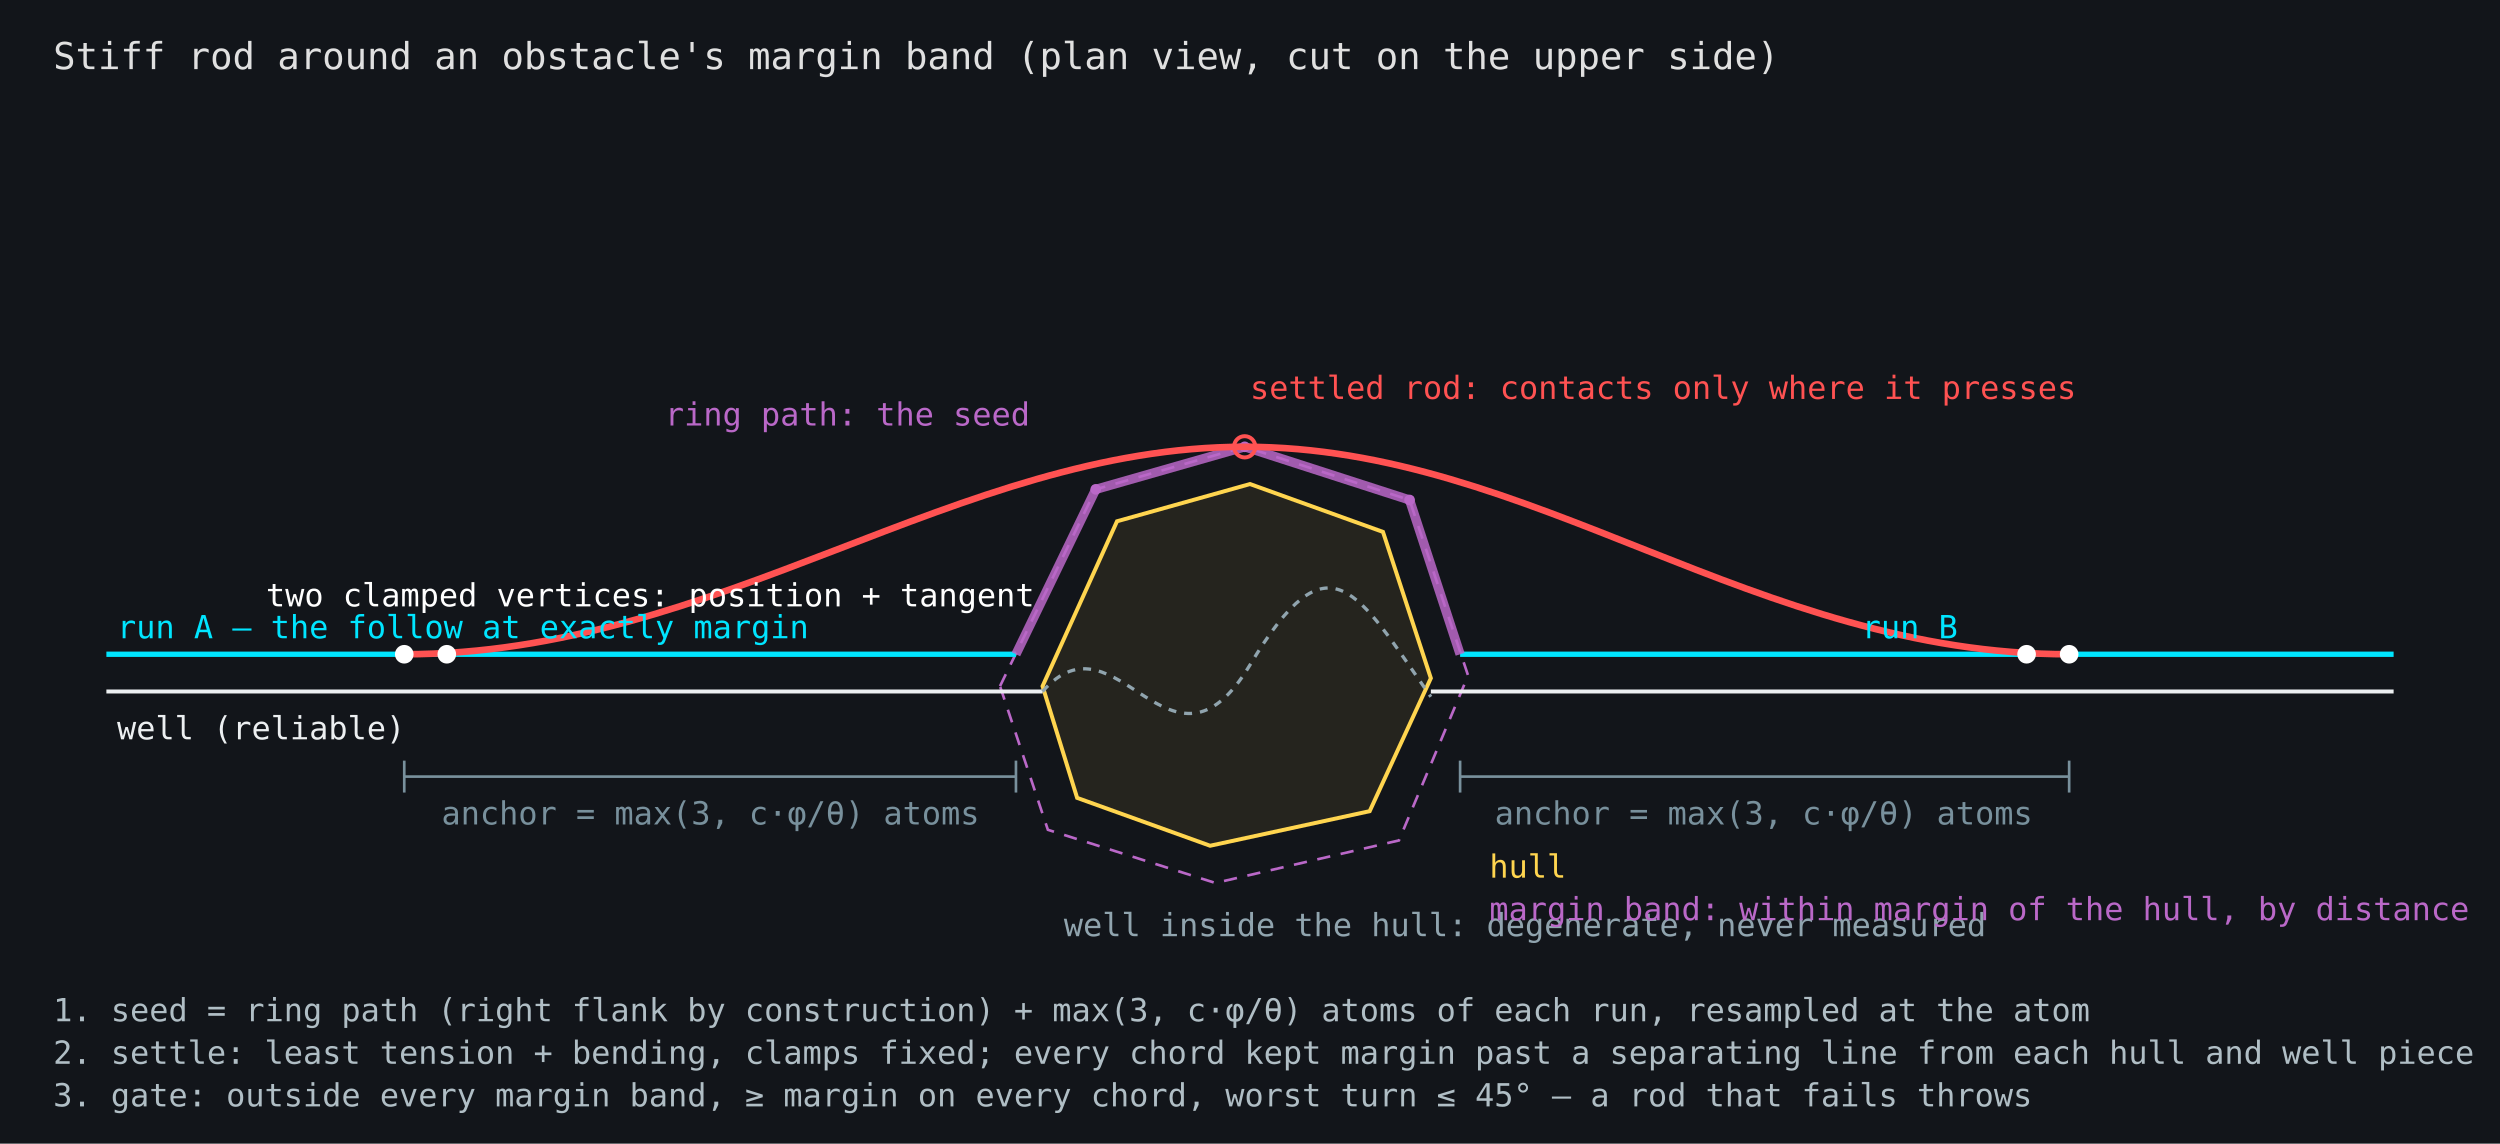
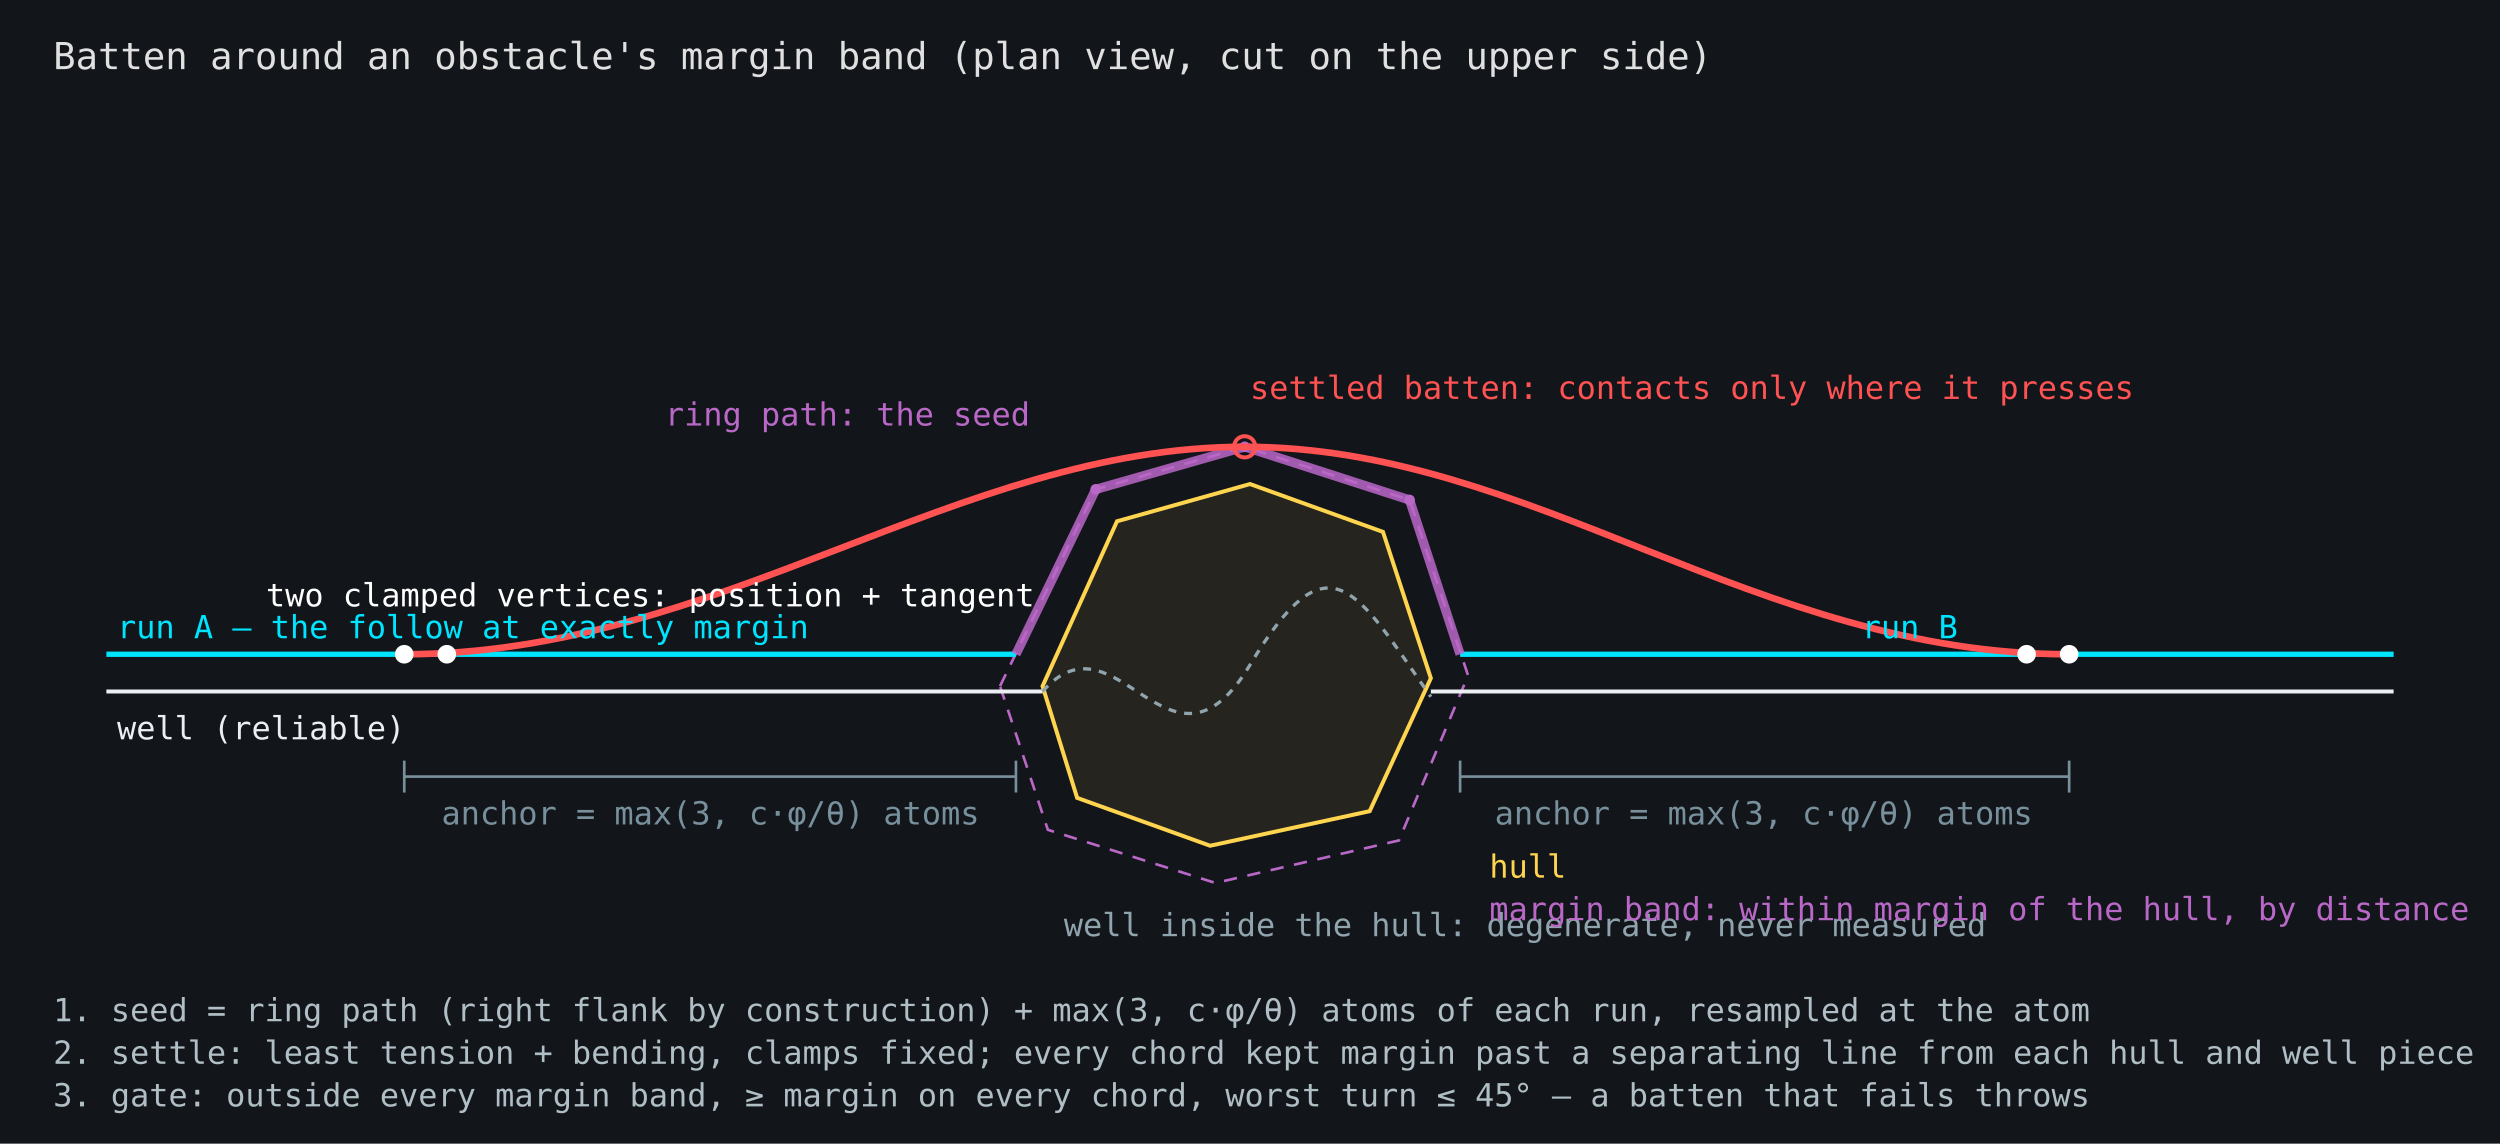
<svg xmlns="http://www.w3.org/2000/svg" width="940" height="430" viewBox="0 0 940 430" font-family="monospace" font-size="12">
  <rect width="940" height="430" fill="#12151a" />
-   <text x="20" y="26" fill="#e0e0e0" font-size="14">Stiff rod around an obstacle's margin band (plan view, cut on the upper side)</text>
+   <text x="20" y="26" fill="#e0e0e0" font-size="14">Batten around an obstacle's margin band (plan view, cut on the upper side)</text>
  <polygon points="376,258 412,184 468,168 530,188 552,254 526,316 457,332 394,312" fill="none" stroke="#ba68c8" stroke-width="1" stroke-dasharray="5 4" />
  <polygon points="392,258 420,196 470,182 520,200 538,255 515,305 455,318 405,300" fill="#ffd54f" fill-opacity="0.08" stroke="#ffd54f" stroke-width="1.5" />
  <line x1="40" y1="260" x2="392" y2="260" stroke="#eceff1" stroke-width="1.5" />
  <path d="M392,260 C420,228 440,300 470,250 S510,222 538,262" fill="none" stroke="#90a4ae" stroke-width="1.25" stroke-dasharray="3 3" />
  <line x1="538" y1="260" x2="900" y2="260" stroke="#eceff1" stroke-width="1.5" />
  <line x1="40" y1="246" x2="382" y2="246" stroke="#00e5ff" stroke-width="2" />
  <line x1="549" y1="246" x2="900" y2="246" stroke="#00e5ff" stroke-width="2" />
  <polyline points="382,246 412,184 468,168 530,188 549,246" fill="none" stroke="#ba68c8" stroke-width="3.5" stroke-opacity="0.85" />
  <g fill="#ba68c8">
    <circle cx="412" cy="184" r="2" />
    <circle cx="468" cy="168" r="2" />
    <circle cx="530" cy="188" r="2" />
  </g>
  <path d="M152,246 C270,246 360,168 468,168 C576,168 660,246 778,246" fill="none" stroke="#ff5252" stroke-width="2.5" />
  <g fill="#ffffff">
    <circle cx="152" cy="246" r="3.5" />
    <circle cx="168" cy="246" r="3.5" />
    <circle cx="778" cy="246" r="3.5" />
    <circle cx="762" cy="246" r="3.5" />
  </g>
  <circle cx="468" cy="168" r="4" fill="none" stroke="#ff5252" stroke-width="1.5" />
  <g stroke="#78909c" stroke-width="1" fill="#78909c">
    <line x1="152" y1="292" x2="382" y2="292" />
    <line x1="152" y1="286" x2="152" y2="298" />
    <line x1="382" y1="286" x2="382" y2="298" />
    <text x="166" y="310" stroke="none">anchor = max(3, c·φ/θ) atoms</text>
    <line x1="549" y1="292" x2="778" y2="292" />
    <line x1="549" y1="286" x2="549" y2="298" />
    <line x1="778" y1="286" x2="778" y2="298" />
    <text x="562" y="310" stroke="none">anchor = max(3, c·φ/θ) atoms</text>
  </g>
  <text x="44" y="240" fill="#00e5ff">run A — the follow at exactly margin</text>
  <text x="700" y="240" fill="#00e5ff">run B</text>
  <text x="44" y="278" fill="#eceff1">well (reliable)</text>
  <text x="400" y="352" fill="#90a4ae">well inside the hull: degenerate, never measured</text>
  <text x="560" y="330" fill="#ffd54f">hull</text>
  <text x="560" y="346" fill="#ba68c8">margin band: within margin of the hull, by distance</text>
  <text x="250" y="160" fill="#ba68c8">ring path: the seed</text>
-   <text x="470" y="150" fill="#ff5252">settled rod: contacts only where it presses</text>
+   <text x="470" y="150" fill="#ff5252">settled batten: contacts only where it presses</text>
  <text x="100" y="228" fill="#ffffff">two clamped vertices: position + tangent</text>
  <g fill="#b0bec5">
    <text x="20" y="384">1. seed = ring path (right flank by construction) + max(3, c·φ/θ) atoms of each run, resampled at the atom</text>
    <text x="20" y="400">2. settle: least tension + bending, clamps fixed; every chord kept margin past a separating line from each hull and well piece</text>
-     <text x="20" y="416">3. gate: outside every margin band, ≥ margin on every chord, worst turn ≤ 45° — a rod that fails throws</text>
+     <text x="20" y="416">3. gate: outside every margin band, ≥ margin on every chord, worst turn ≤ 45° — a batten that fails throws</text>
  </g>
</svg>
